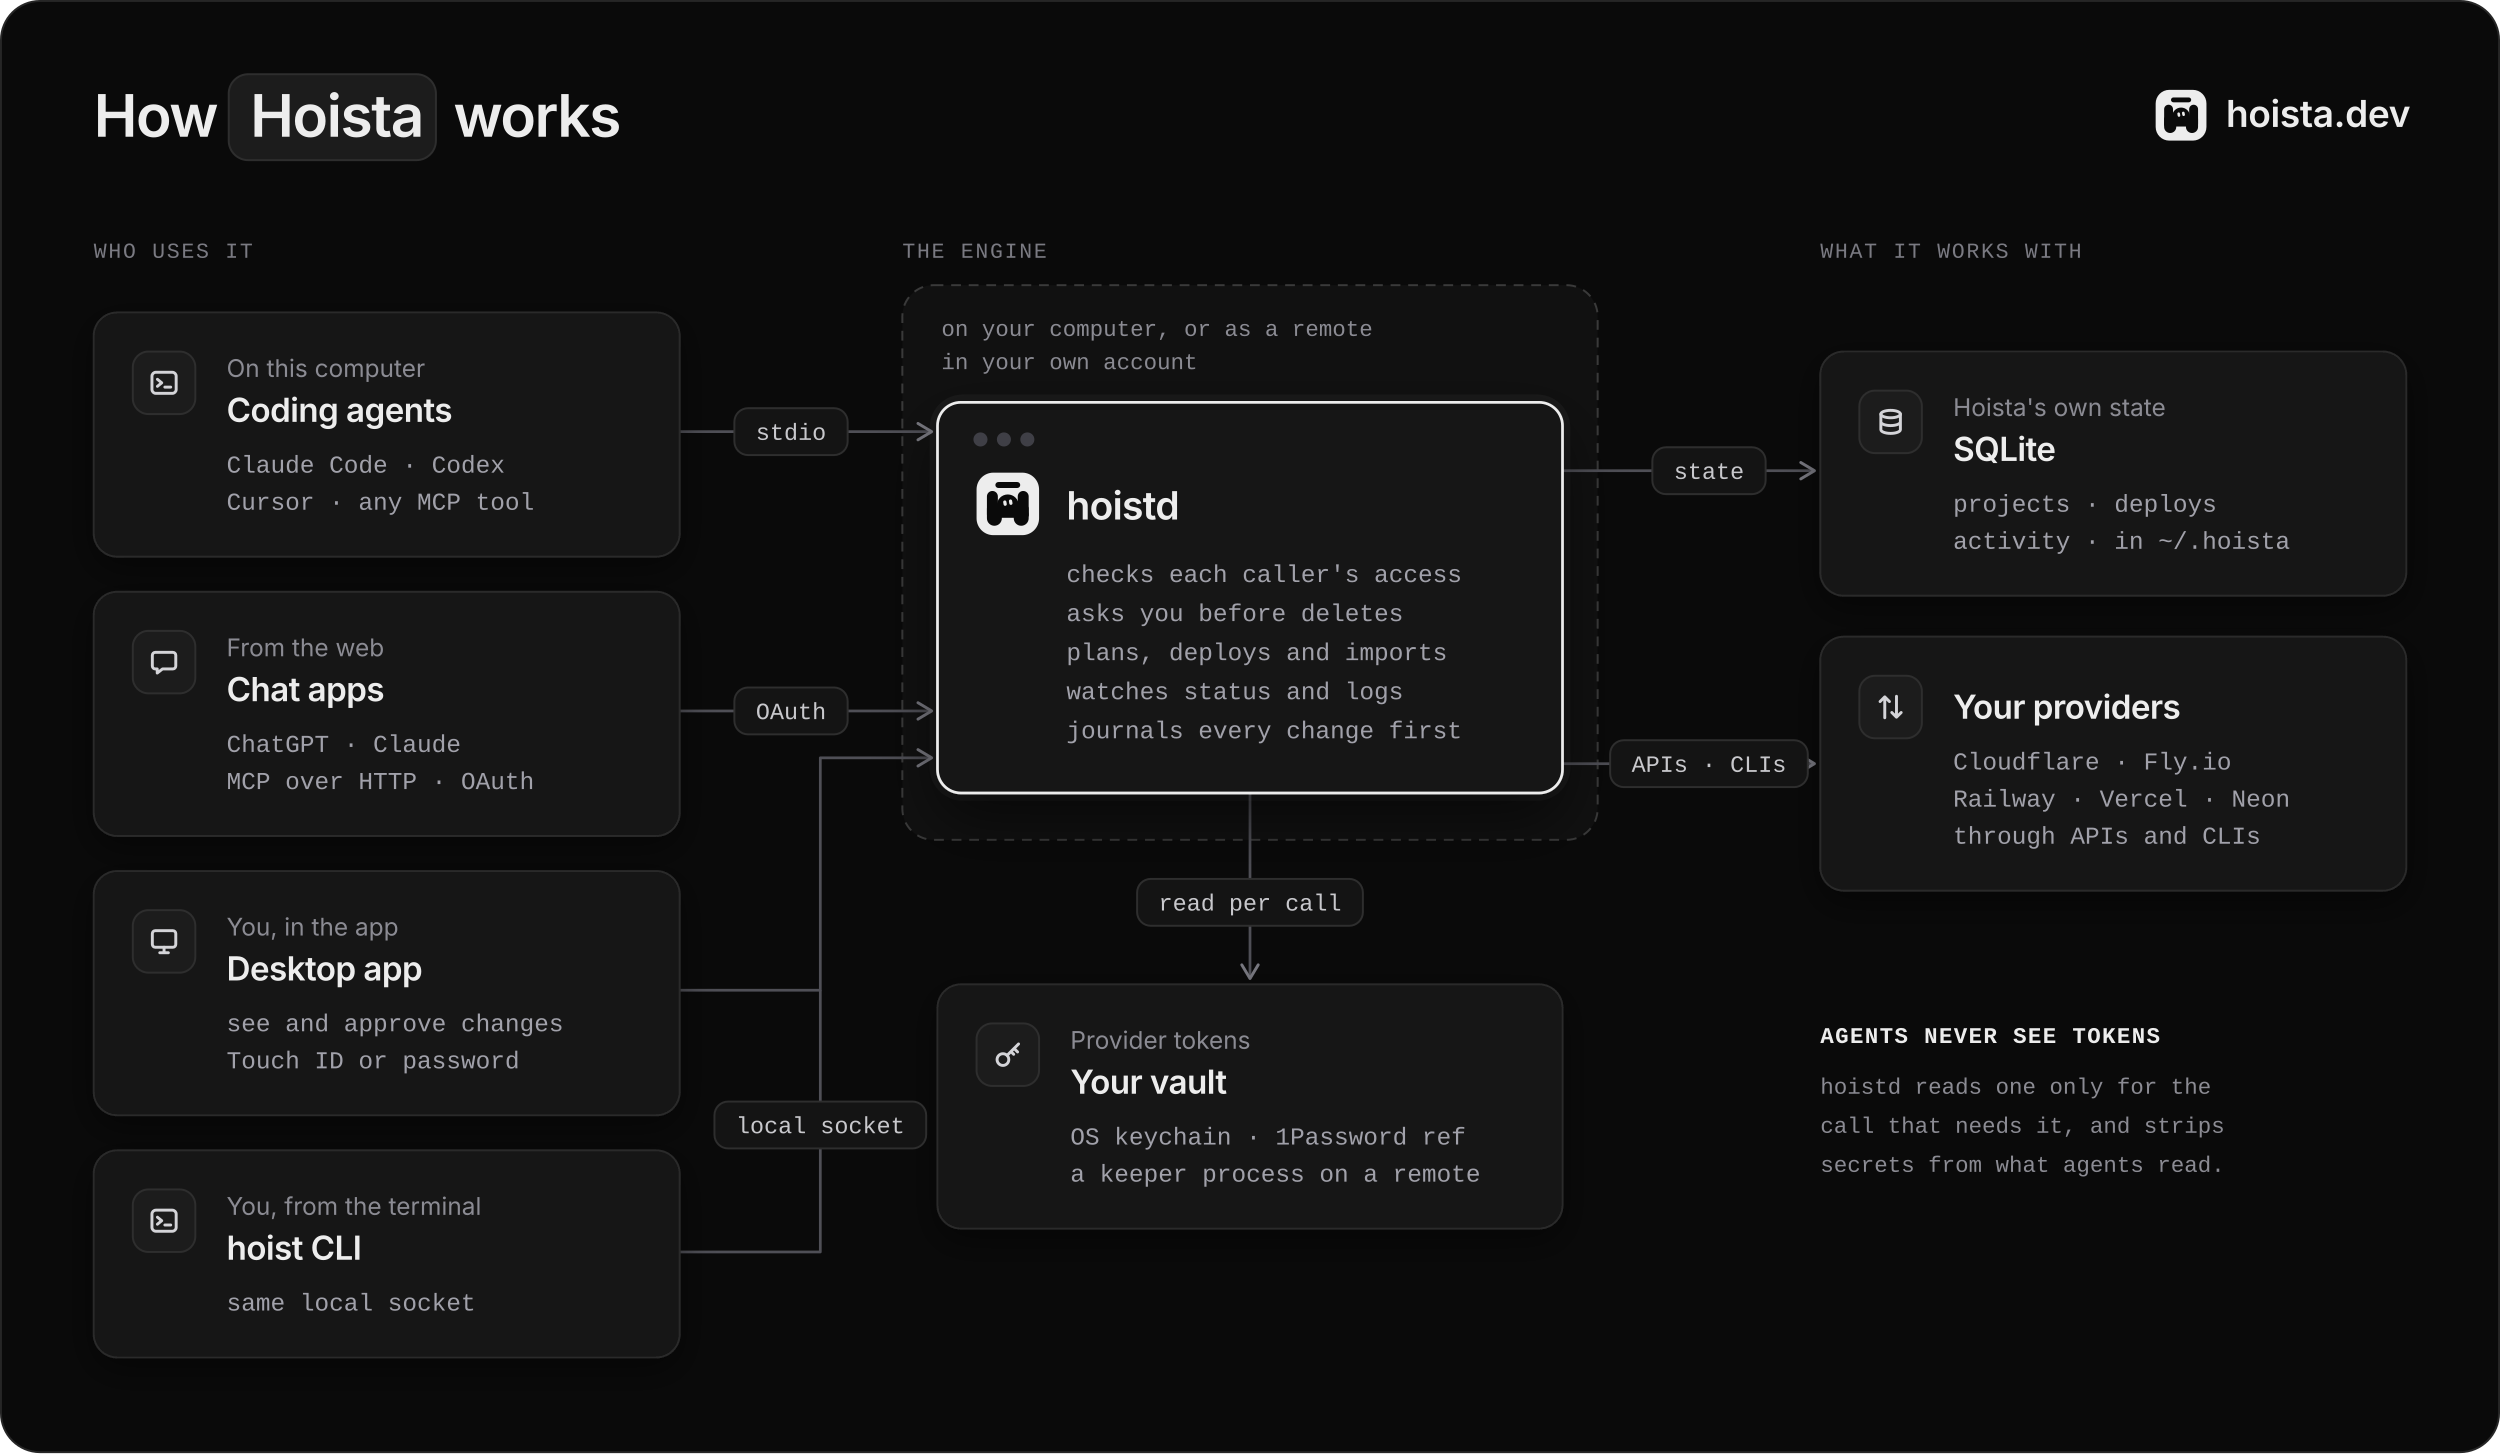
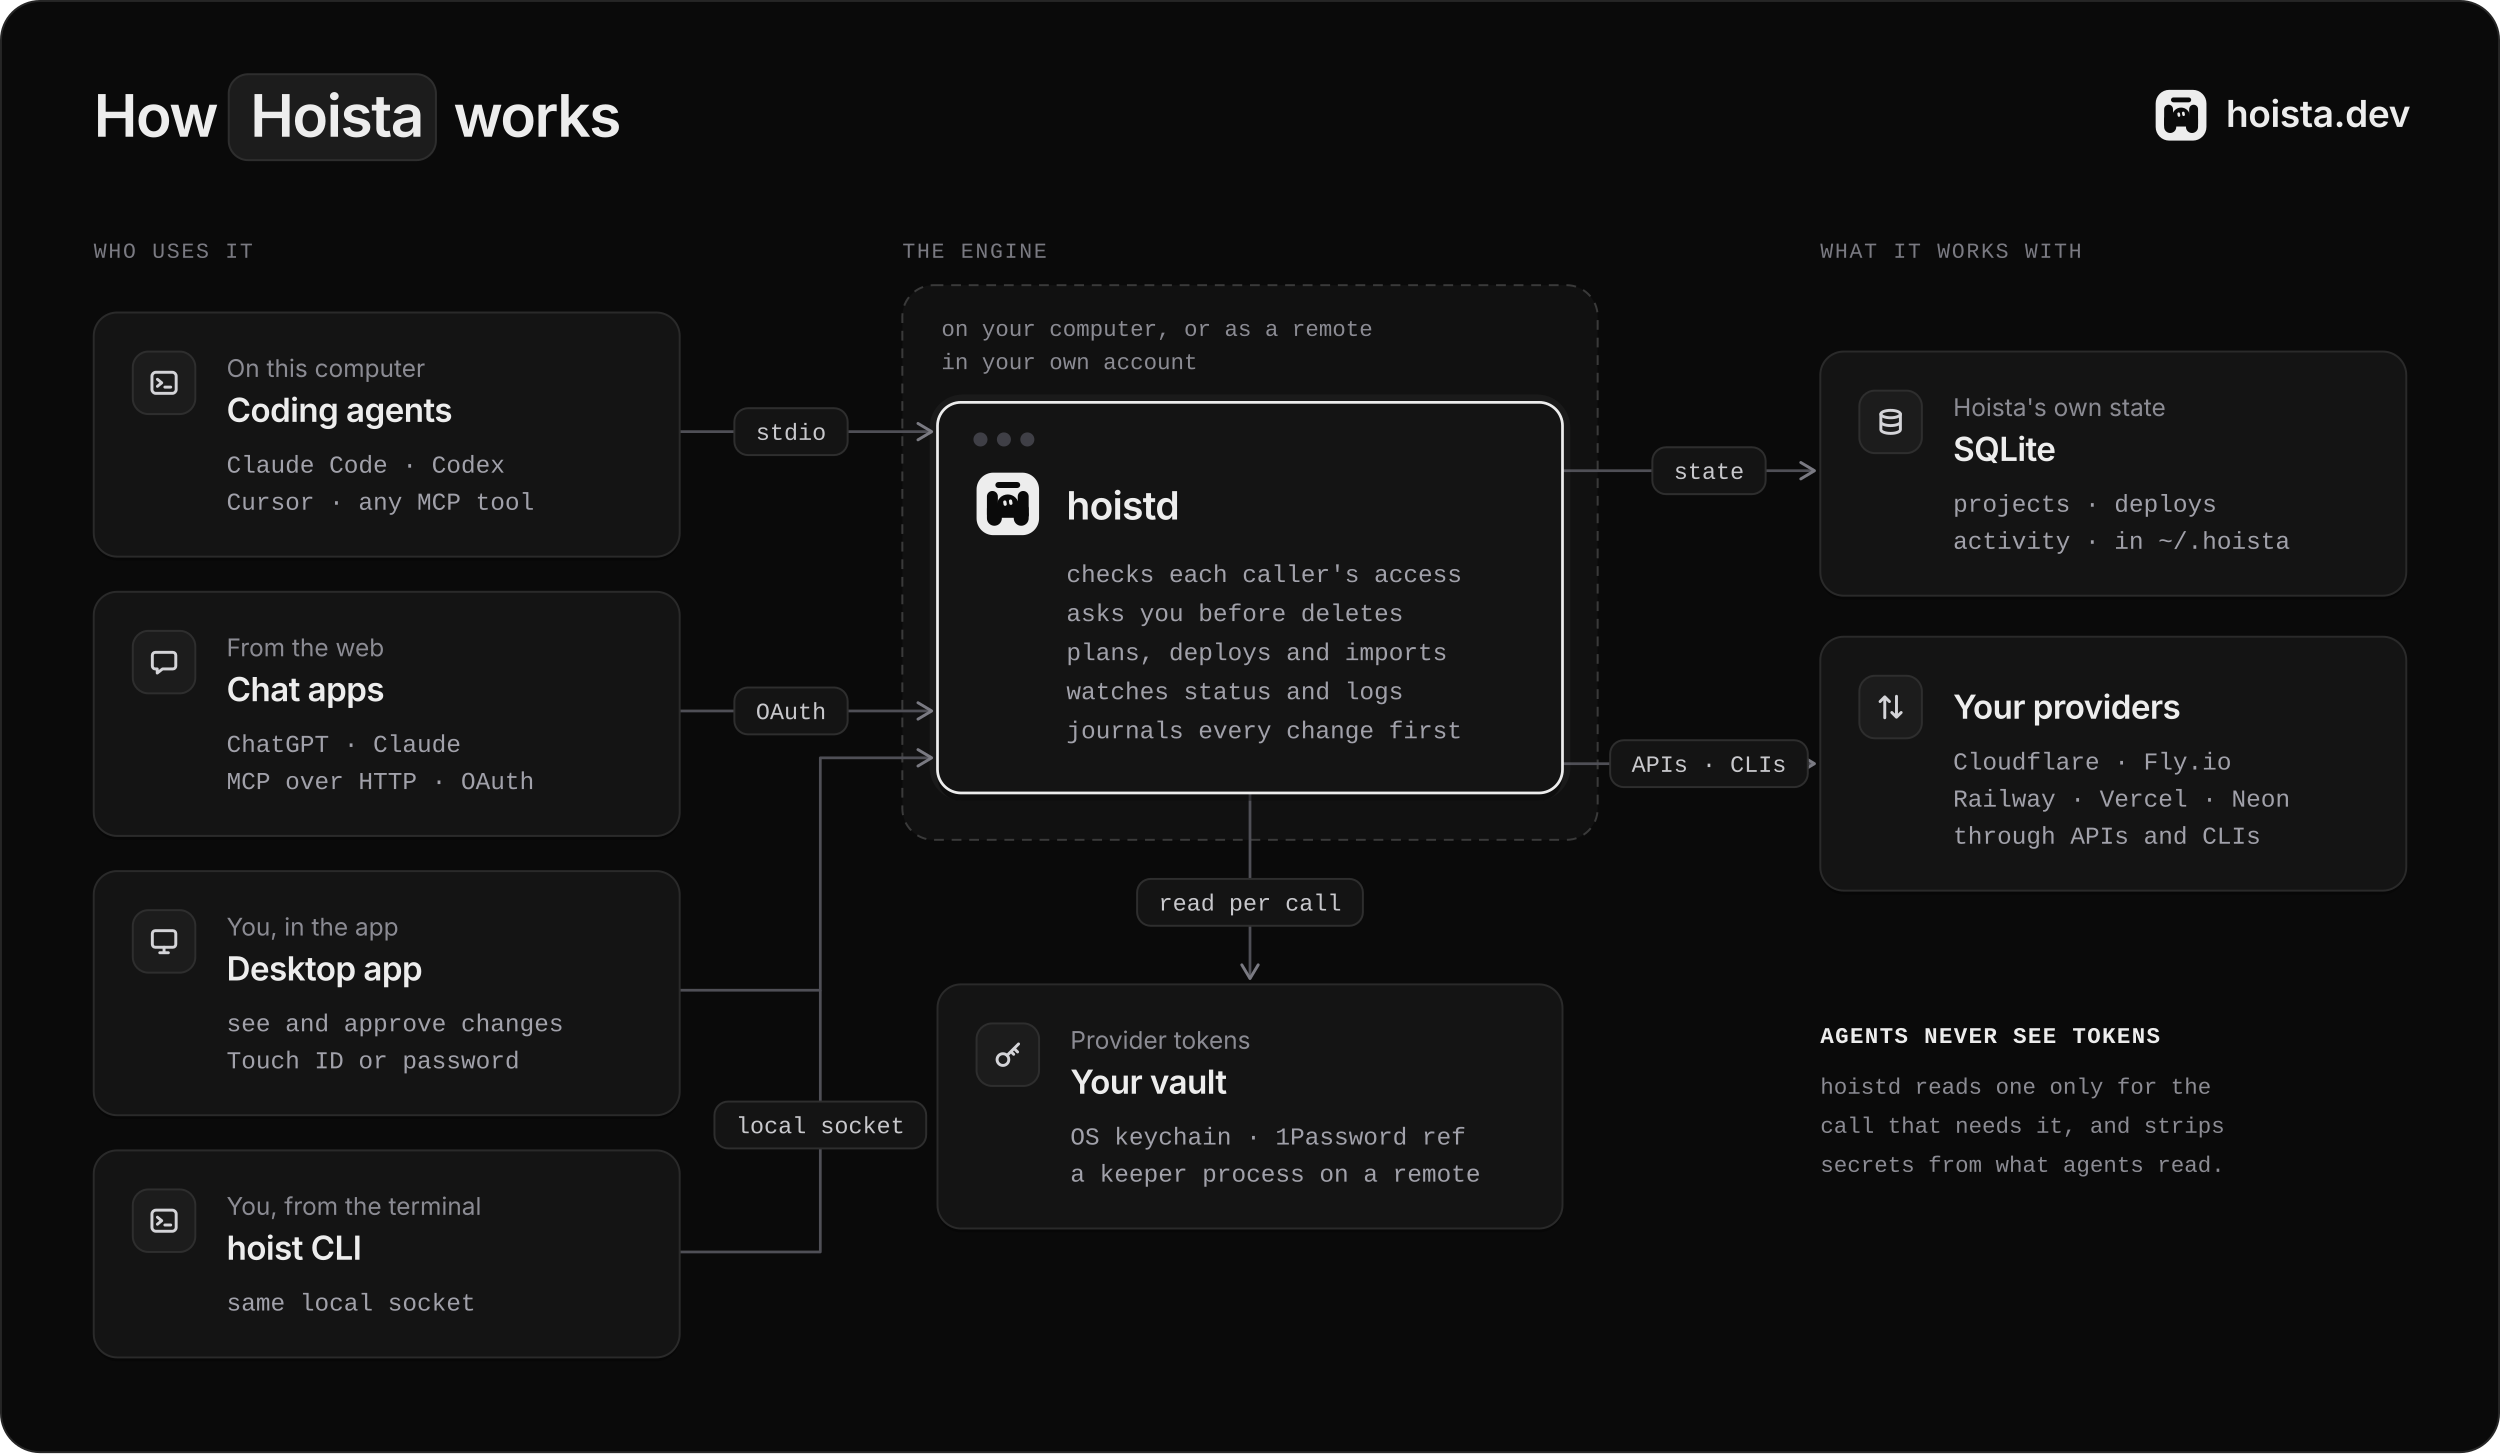
<svg xmlns="http://www.w3.org/2000/svg" id="ha-d" viewBox="0 0 1280 744" width="1280" height="744" role="img" aria-labelledby="ha-d-t ha-d-d">
  <style>#ha-d text{font-family:Inter, -apple-system, BlinkMacSystemFont, 'SF Pro Text', 'Segoe UI', Roboto, Arial, sans-serif;fill:#ededed}#ha-d .headline{font-size:30px;font-weight:600;letter-spacing:-0.75px}#ha-d .h2{fill:#a1a1aa}#ha-d .brand{font-size:19px;font-weight:600;letter-spacing:-0.2px}#ha-d .col{font-family:'Geist Mono', ui-monospace, 'SF Mono', SFMono-Regular, Menlo, Consolas, 'Liberation Mono', monospace;font-size:11px;fill:#7a7a82;letter-spacing:0.08em}#ha-d .eyebrow{font-size:12.5px;fill:#8b8b93}#ha-d .title{font-size:17px;font-weight:600;letter-spacing:-0.3px}#ha-d .title-lg{font-size:20px;font-weight:600;letter-spacing:-0.4px}#ha-d .detail{font-family:'Geist Mono', ui-monospace, 'SF Mono', SFMono-Regular, Menlo, Consolas, 'Liberation Mono', monospace;font-size:12.5px;fill:#a1a1aa}#ha-d .glyph{font-family:'Geist Mono', ui-monospace, 'SF Mono', SFMono-Regular, Menlo, Consolas, 'Liberation Mono', monospace;font-size:13px;font-weight:600;fill:#d4d4d8}#ha-d .note{font-family:'Geist Mono', ui-monospace, 'SF Mono', SFMono-Regular, Menlo, Consolas, 'Liberation Mono', monospace;font-size:11.5px;fill:#8b8b93}#ha-d .note-h{font-family:'Geist Mono', ui-monospace, 'SF Mono', SFMono-Regular, Menlo, Consolas, 'Liberation Mono', monospace;font-size:11.5px;font-weight:600;fill:#ededed;letter-spacing:0.06em}#ha-d .zl{font-family:'Geist Mono', ui-monospace, 'SF Mono', SFMono-Regular, Menlo, Consolas, 'Liberation Mono', monospace;font-size:11.5px;fill:#8b8b93}#ha-d .pill-t{font-family:'Geist Mono', ui-monospace, 'SF Mono', SFMono-Regular, Menlo, Consolas, 'Liberation Mono', monospace;font-size:12px;fill:#c8c8cc}#ha-d .sheet{fill:#0a0a0a;stroke:#262626}#ha-d .card{fill:#141414;stroke:#2a2a2a}#ha-d .hoistd{fill:#141414;stroke:#ededed;stroke-width:1.4}#ha-d .ring{fill:none;stroke:rgba(255,255,255,0.04);stroke-width:8}#ha-d .tile{fill:#1c1c1c;stroke:#2e2e2e}#ha-d .chip{fill:#1c1c1c;stroke:#2e2e2e}#ha-d .pill{fill:#141414;stroke:#2e2e2e}#ha-d .zone{fill:#111111;stroke:#3a3a3a;stroke-dasharray:5 4}#ha-d .dot{fill:#3f3f46}#ha-d .badge{fill:#ededed}#ha-d .ink{fill:#0a0a0a}#ha-d .eye{fill:#ededed}#ha-d .ic{fill:none;stroke:#d4d4d8;stroke-width:1.5;stroke-linecap:round;stroke-linejoin:round}#ha-d .logo{fill:#a1a1aa}#ha-d .link{fill:none;stroke:#4f4f56;stroke-width:1.4;stroke-linejoin:round}#ha-d .dash{stroke-dasharray:5 4}#ha-d .head{fill:none;stroke:#7a7a82;stroke-width:1.5;stroke-linecap:round;stroke-linejoin:round}#ha-d .rule{stroke:#262626;stroke-dasharray:4 4}</style>
  <defs>
    <g id="ha-d-mascot">
      <g fill="#0a0a0a">
        <rect x="25" y="6" width="50" height="12" rx="6" />
        <rect x="8" y="24" width="22" height="58" rx="11" />
        <rect x="70" y="24" width="22" height="58" rx="11" />
        <circle cx="50" cy="53" r="22" />
        <rect x="8" y="53" width="84" height="25" rx="6" />
        <rect x="8" y="58" width="30" height="36" rx="15" />
        <rect x="62" y="58" width="30" height="36" rx="15" />
      </g>
      <g fill="#ededed">
        <rect x="41" y="43" width="6.5" height="11" rx="3.25" transform="rotate(-10 44 48)" />
        <rect x="52.5" y="41" width="6.5" height="11" rx="3.25" transform="rotate(-10 56 46)" />
      </g>
    </g>
    <marker id="ha-d-open" viewBox="0 0 12 12" refX="10.5" refY="6" markerWidth="12" markerHeight="12" markerUnits="userSpaceOnUse" orient="auto">
      <path d="M3.5 1.8 10.5 6 3.5 10.2" class="head" />
    </marker>
-     <filter id="ha-d-lift" x="-10%" y="-20%" width="120%" height="160%">
-       <feDropShadow dx="0" dy="1" stdDeviation="1" flood-color="#000" flood-opacity="0.36" />
-       <feDropShadow dx="0" dy="6" stdDeviation="9" flood-color="#000" flood-opacity="0.45" />
-     </filter>
-     <filter id="ha-d-lift2" x="-15%" y="-25%" width="130%" height="180%">
-       <feDropShadow dx="0" dy="14" stdDeviation="16" flood-color="#000" flood-opacity="0.55" />
-     </filter>
  </defs>
  <rect x="0.5" y="0.5" width="1279" height="743" rx="20" class="sheet" />
  <rect x="462" y="146" width="356" height="284" rx="16" class="zone" />
  <text x="482" y="172" class="zl">on your computer, or as a remote</text>
  <text x="482" y="189" class="zl">in your own account</text>
  <path d="M348 221 L477 221" class="link" marker-end="url(#ha-d-open)" />
  <path d="M348 364 L477 364" class="link" marker-end="url(#ha-d-open)" />
  <path d="M348 507 L420 507 L420 388 L477 388" class="link" marker-end="url(#ha-d-open)" />
  <path d="M348 641 L420 641 L420 507" class="link" />
  <path d="M800 241 L929 241" class="link" marker-end="url(#ha-d-open)" />
  <path d="M800 391 L929 391" class="link" marker-end="url(#ha-d-open)" />
  <path d="M640 406 L640 501" class="link" marker-end="url(#ha-d-open)" />
-   <rect x="48" y="160" width="300" height="125" rx="12" class="card" filter="url(#ha-d-lift)" />
+   <rect x="48" y="162" width="300" height="125" rx="12" fill="#000" fill-opacity="0.3" />
+   <rect x="48" y="160" width="300" height="125" rx="12" class="card" />
  <rect x="68" y="180" width="32" height="32" rx="8" class="tile" />
  <g class="ic" transform="translate(76 188)">
    <rect x="1.8" y="2.6" width="12.4" height="10.8" rx="2" />
    <path d="M4.6 6.2 6.8 8 4.6 9.8M8.4 10.2h3" />
  </g>
  <text x="116" y="193" class="eyebrow">On this computer</text>
  <text x="116" y="216" class="title">Coding agents</text>
  <text x="116" y="242" class="detail">Claude Code · Codex</text>
  <text x="116" y="261" class="detail">Cursor · any MCP tool</text>
-   <rect x="48" y="303" width="300" height="125" rx="12" class="card" filter="url(#ha-d-lift)" />
+   <rect x="48" y="305" width="300" height="125" rx="12" fill="#000" fill-opacity="0.3" />
+   <rect x="48" y="303" width="300" height="125" rx="12" class="card" />
  <rect x="68" y="323" width="32" height="32" rx="8" class="tile" />
  <g class="ic" transform="translate(76 331)">
    <path d="M3.5 3h9A1.5 1.5 0 0 1 14 4.5v5.5a1.5 1.5 0 0 1-1.5 1.5H7.2L4.5 13.6v-2.1h-1A1.5 1.5 0 0 1 2 10V4.5A1.5 1.5 0 0 1 3.5 3z" />
  </g>
  <text x="116" y="336" class="eyebrow">From the web</text>
  <text x="116" y="359" class="title">Chat apps</text>
  <text x="116" y="385" class="detail">ChatGPT · Claude</text>
  <text x="116" y="404" class="detail">MCP over HTTP · OAuth</text>
-   <rect x="48" y="446" width="300" height="125" rx="12" class="card" filter="url(#ha-d-lift)" />
+   <rect x="48" y="448" width="300" height="125" rx="12" fill="#000" fill-opacity="0.3" />
+   <rect x="48" y="446" width="300" height="125" rx="12" class="card" />
  <rect x="68" y="466" width="32" height="32" rx="8" class="tile" />
  <g class="ic" transform="translate(76 474)">
    <rect x="2" y="2.5" width="12" height="8.5" rx="1.5" />
    <path d="M5.8 13.8h4.4M8 11v2.8" />
  </g>
  <text x="116" y="479" class="eyebrow">You, in the app</text>
  <text x="116" y="502" class="title">Desktop app</text>
  <text x="116" y="528" class="detail">see and approve changes</text>
  <text x="116" y="547" class="detail">Touch ID or password</text>
-   <rect x="48" y="589" width="300" height="106" rx="12" class="card" filter="url(#ha-d-lift)" />
+   <rect x="48" y="591" width="300" height="106" rx="12" fill="#000" fill-opacity="0.3" />
+   <rect x="48" y="589" width="300" height="106" rx="12" class="card" />
  <rect x="68" y="609" width="32" height="32" rx="8" class="tile" />
  <g class="ic" transform="translate(76 617)">
    <rect x="1.8" y="2.6" width="12.4" height="10.8" rx="2" />
    <path d="M4.6 6.2 6.8 8 4.6 9.8M8.4 10.2h3" />
  </g>
  <text x="116" y="622" class="eyebrow">You, from the terminal</text>
  <text x="116" y="645" class="title">hoist CLI</text>
  <text x="116" y="671" class="detail">same local socket</text>
  <rect x="480" y="206" width="320" height="200" rx="13" class="ring" />
-   <rect x="480" y="206" width="320" height="200" rx="12" class="hoistd" filter="url(#ha-d-lift2)" />
+   <rect x="480" y="210" width="320" height="200" rx="12" fill="#000" fill-opacity="0.45" />
+   <rect x="480" y="206" width="320" height="200" rx="12" class="hoistd" />
  <circle cx="502" cy="225" r="3.6" class="dot" />
  <circle cx="514" cy="225" r="3.6" class="dot" />
  <circle cx="526" cy="225" r="3.6" class="dot" />
  <rect x="500.0" y="242.0" width="32" height="32" rx="8.6" class="badge" />
  <g transform="translate(503.27 245.27) scale(0.2545)">
    <use href="#ha-d-mascot" />
  </g>
  <text x="546" y="266" class="title-lg">hoistd</text>
  <text x="546" y="298" class="detail">checks each caller's access</text>
  <text x="546" y="318" class="detail">asks you before deletes</text>
  <text x="546" y="338" class="detail">plans, deploys and imports</text>
  <text x="546" y="358" class="detail">watches status and logs</text>
  <text x="546" y="378" class="detail">journals every change first</text>
-   <rect x="932" y="180" width="300" height="125" rx="12" class="card" filter="url(#ha-d-lift)" />
+   <rect x="932" y="182" width="300" height="125" rx="12" fill="#000" fill-opacity="0.3" />
+   <rect x="932" y="180" width="300" height="125" rx="12" class="card" />
  <rect x="952" y="200" width="32" height="32" rx="8" class="tile" />
  <g class="ic" transform="translate(960 208)">
    <ellipse cx="8" cy="4" rx="5" ry="1.9" />
    <path d="M3 4v8c0 1 2.2 1.9 5 1.9s5-.9 5-1.9V4M3 8c0 1 2.2 1.9 5 1.9S13 9 13 8" />
  </g>
  <text x="1000" y="213" class="eyebrow">Hoista's own state</text>
  <text x="1000" y="236" class="title">SQLite</text>
  <text x="1000" y="262" class="detail">projects · deploys</text>
  <text x="1000" y="281" class="detail">activity · in ~/.hoista</text>
-   <rect x="932" y="326" width="300" height="130" rx="12" class="card" filter="url(#ha-d-lift)" />
+   <rect x="932" y="328" width="300" height="130" rx="12" fill="#000" fill-opacity="0.3" />
+   <rect x="932" y="326" width="300" height="130" rx="12" class="card" />
  <rect x="952" y="346" width="32" height="32" rx="8" class="tile" />
  <g class="ic" transform="translate(960 354)">
    <path d="M5 13.5V2.8M2.6 5.2 5 2.8l2.4 2.4M11 2.5v10.7M8.6 10.8l2.4 2.4 2.4-2.4" />
  </g>
  <text x="1000" y="368" class="title">Your providers</text>
  <text x="1000" y="394" class="detail">Cloudflare · Fly.io</text>
  <text x="1000" y="413" class="detail">Railway · Vercel · Neon</text>
  <text x="1000" y="432" class="detail">through APIs and CLIs</text>
-   <rect x="480" y="504" width="320" height="125" rx="12" class="card" filter="url(#ha-d-lift)" />
+   <rect x="480" y="506" width="320" height="125" rx="12" fill="#000" fill-opacity="0.3" />
+   <rect x="480" y="504" width="320" height="125" rx="12" class="card" />
  <rect x="500" y="524" width="32" height="32" rx="8" class="tile" />
  <g class="ic" transform="translate(508 532)">
    <circle cx="5.5" cy="10.5" r="3" />
    <path d="M7.7 8.3 13.5 2.5M11.2 4.8l1.8 1.8M9.6 6.4l1.4 1.4" />
  </g>
  <text x="548" y="537" class="eyebrow">Provider tokens</text>
  <text x="548" y="560" class="title">Your vault</text>
  <text x="548" y="586" class="detail">OS keychain · 1Password ref</text>
  <text x="548" y="605" class="detail">a keeper process on a remote</text>
  <text x="48.0" y="70" class="headline">How</text>
  <rect x="117.1" y="38" width="106.1" height="44" rx="10" class="chip" />
  <text x="128.1" y="70" class="headline">Hoista</text>
  <text x="232.2" y="70" class="headline">works</text>
  <rect x="1103.7" y="46.0" width="26" height="26" rx="7.0" class="badge" />
  <g transform="translate(1106.38 48.66) scale(0.2068)">
    <use href="#ha-d-mascot" />
  </g>
  <text x="1139.7" y="65" class="brand">hoista.dev</text>
  <text x="48" y="132" class="col">WHO USES IT</text>
  <text x="462" y="132" class="col">THE ENGINE</text>
  <text x="932" y="132" class="col">WHAT IT WORKS WITH</text>
  <rect x="376.0" y="209" width="58.0" height="24" rx="7" class="pill" />
  <text x="405" y="225.2" class="pill-t" text-anchor="middle">stdio</text>
  <rect x="376.0" y="352" width="58.0" height="24" rx="7" class="pill" />
  <text x="405" y="368.2" class="pill-t" text-anchor="middle">OAuth</text>
  <rect x="365.8" y="564" width="108.4" height="24" rx="7" class="pill" />
  <text x="420" y="580.2" class="pill-t" text-anchor="middle">local socket</text>
  <rect x="846.0" y="229" width="58.0" height="24" rx="7" class="pill" />
  <text x="875" y="245.2" class="pill-t" text-anchor="middle">state</text>
  <rect x="824.4" y="379" width="101.2" height="24" rx="7" class="pill" />
  <text x="875" y="395.2" class="pill-t" text-anchor="middle">APIs · CLIs</text>
  <rect x="582.2" y="450" width="115.6" height="24" rx="7" class="pill" />
  <text x="640" y="466.2" class="pill-t" text-anchor="middle">read per call</text>
  <text x="932" y="534" class="note-h">AGENTS NEVER SEE TOKENS</text>
  <text x="932" y="560" class="note">hoistd reads one only for the</text>
  <text x="932" y="580" class="note">call that needs it, and strips</text>
  <text x="932" y="600" class="note">secrets from what agents read.</text>
</svg>
